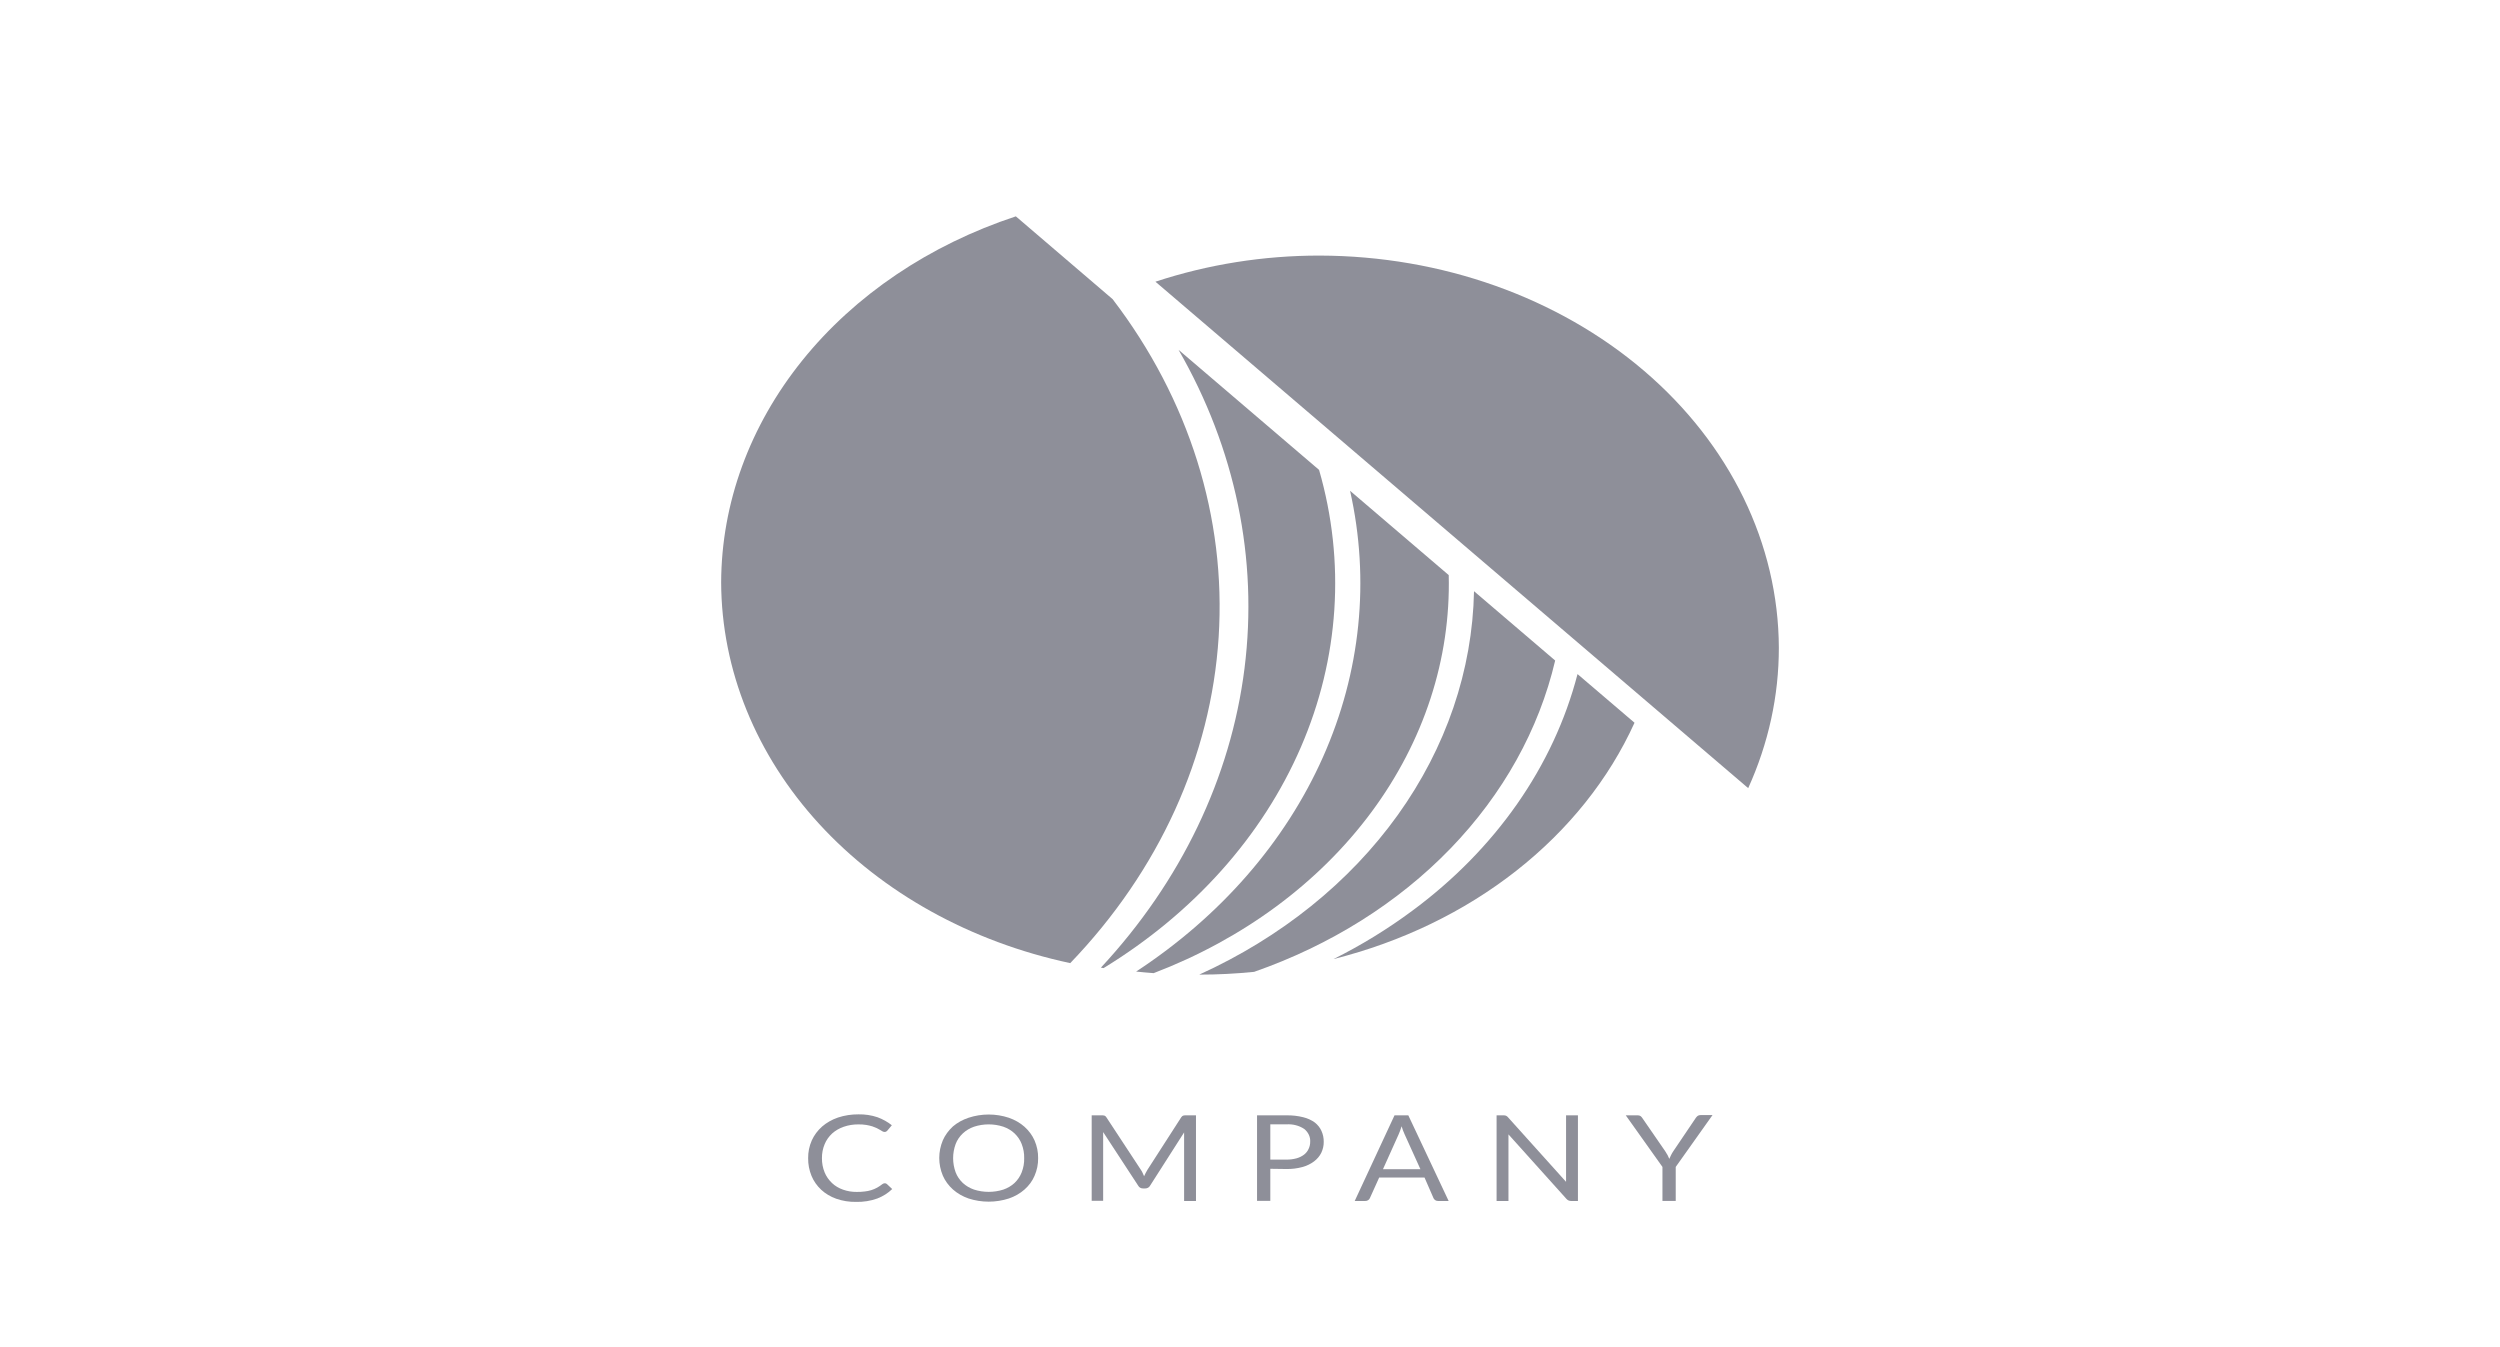
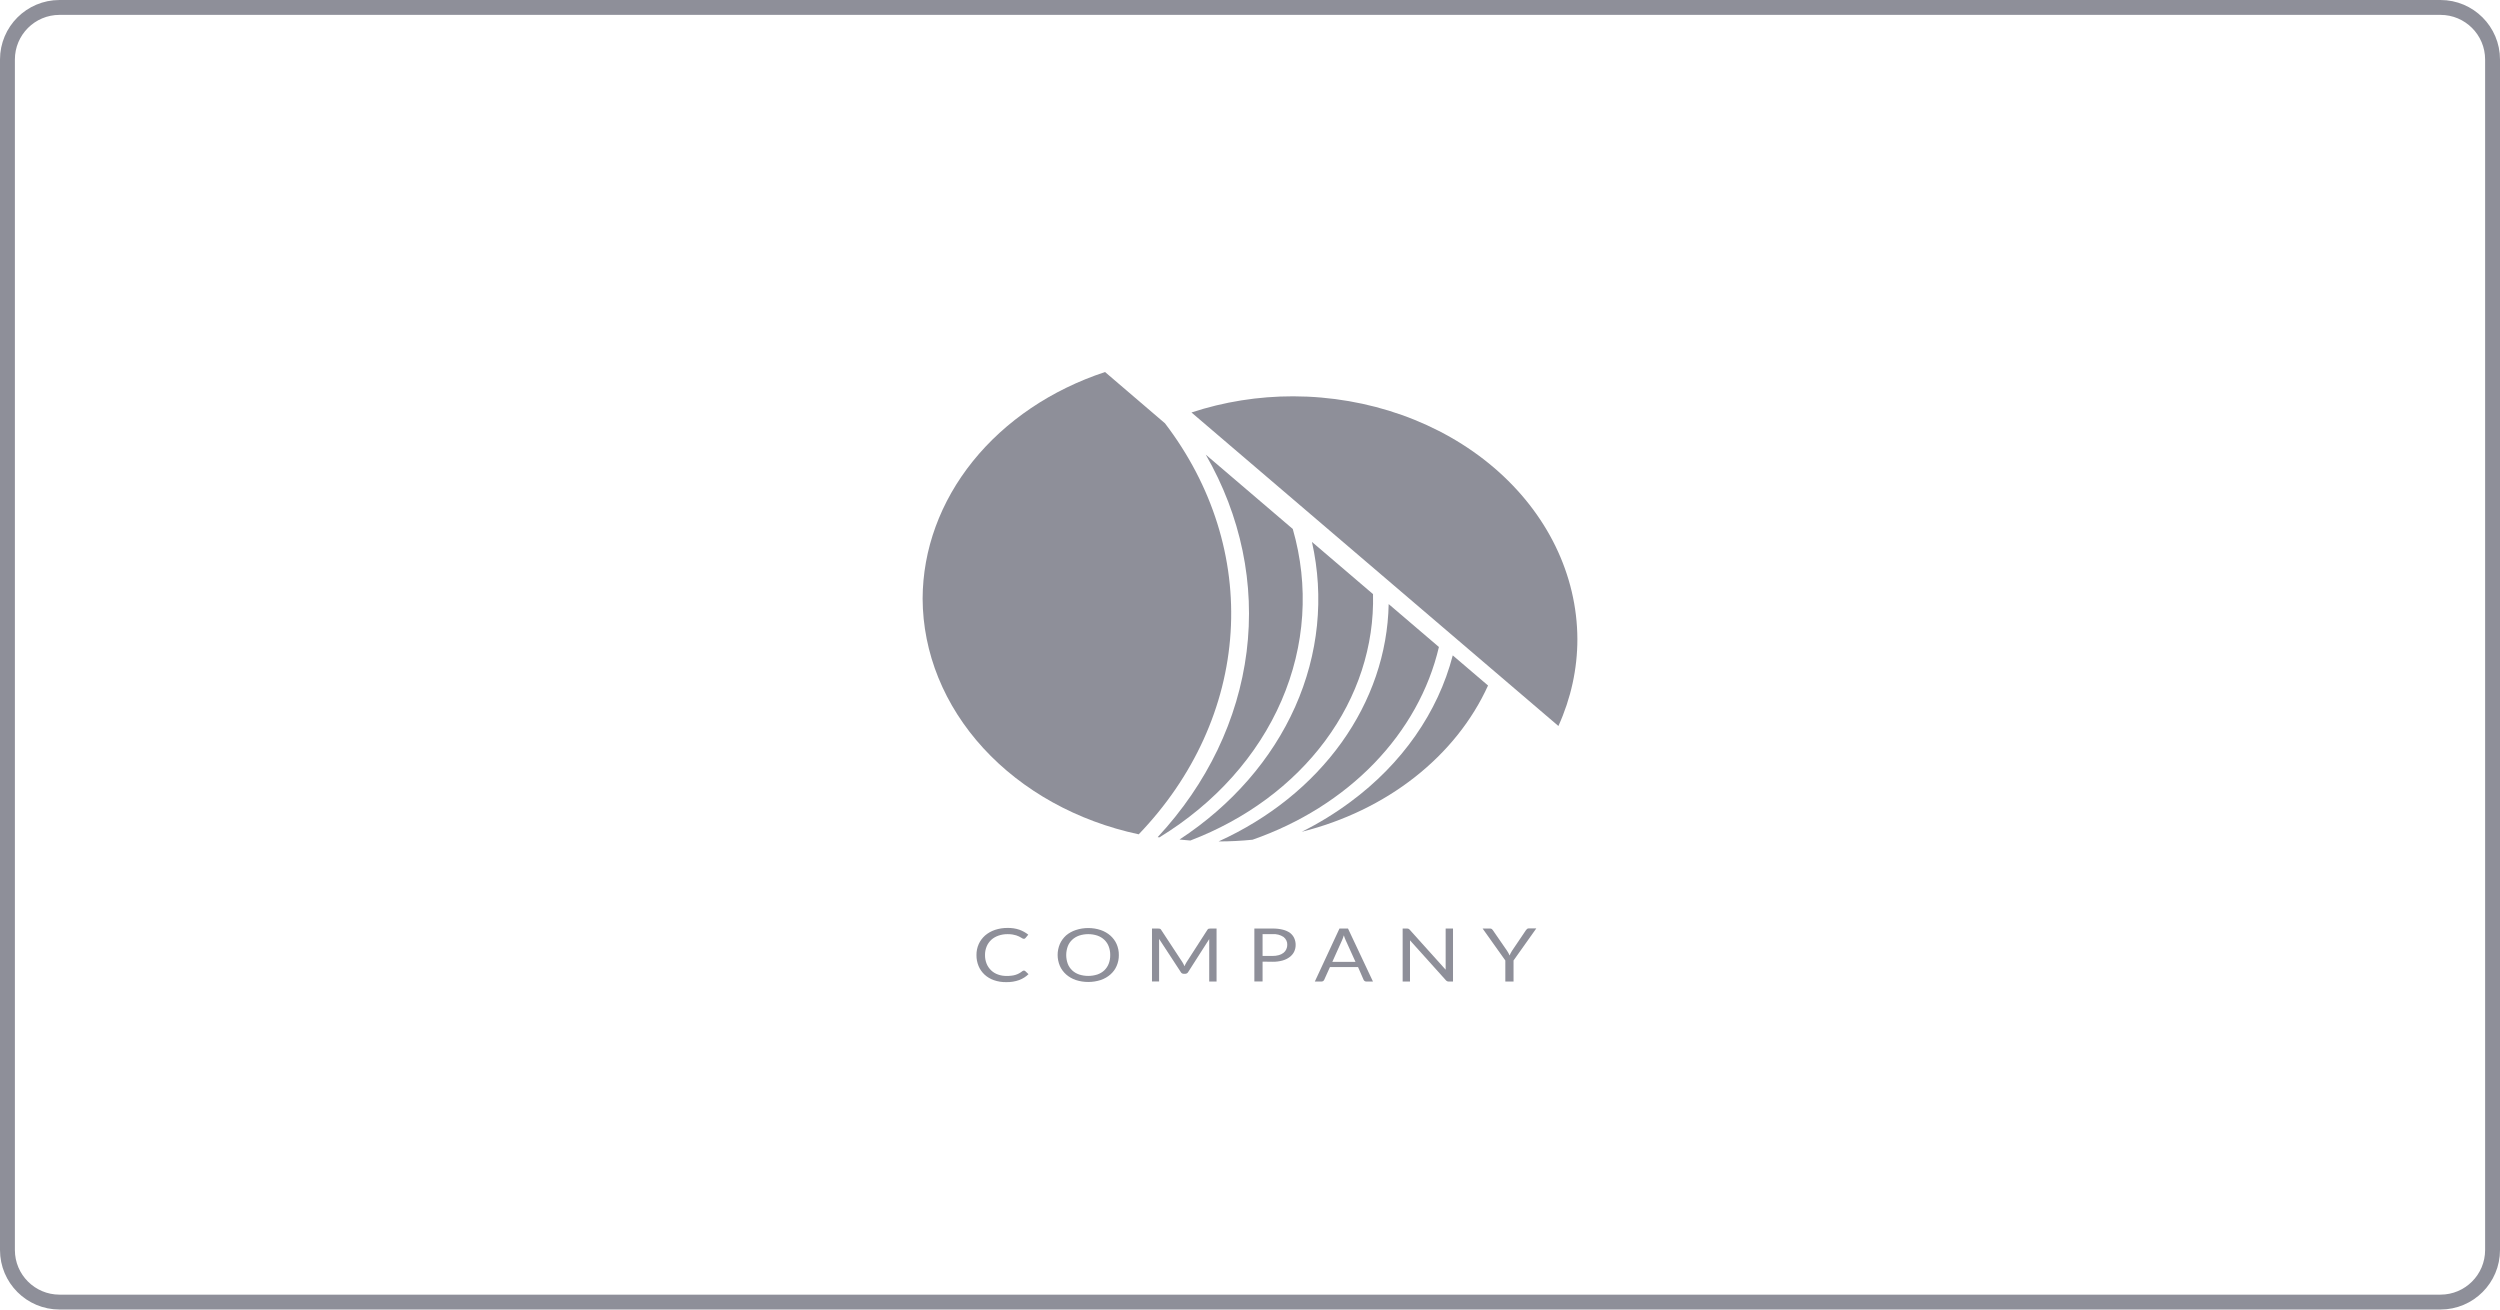
- <svg xmlns="http://www.w3.org/2000/svg" width="104" height="56" viewBox="0 0 104 56" fill="none">
-   <path d="M36.81 49.223C36.826 49.224 36.842 49.227 36.856 49.232C36.871 49.238 36.884 49.246 36.895 49.256L37.116 49.464C36.945 49.632 36.733 49.766 36.495 49.858C36.217 49.958 35.916 50.006 35.615 49.999C35.331 50.004 35.049 49.959 34.786 49.867C34.55 49.783 34.337 49.656 34.163 49.495C33.985 49.328 33.848 49.132 33.76 48.919C33.663 48.682 33.615 48.432 33.619 48.181C33.615 47.928 33.666 47.677 33.771 47.44C33.867 47.226 34.013 47.03 34.199 46.864C34.387 46.702 34.612 46.574 34.861 46.489C35.133 46.399 35.422 46.355 35.714 46.357C35.985 46.352 36.254 46.393 36.506 46.478C36.725 46.559 36.925 46.671 37.1 46.81L36.915 47.032C36.902 47.047 36.886 47.061 36.868 47.072C36.846 47.085 36.82 47.091 36.793 47.089C36.765 47.087 36.737 47.079 36.713 47.065L36.614 47.006L36.476 46.931C36.416 46.903 36.354 46.878 36.291 46.857C36.209 46.832 36.125 46.813 36.04 46.798C35.931 46.781 35.821 46.773 35.711 46.775C35.501 46.773 35.293 46.806 35.098 46.874C34.917 46.937 34.753 47.031 34.618 47.152C34.48 47.281 34.374 47.431 34.306 47.596C34.228 47.783 34.19 47.981 34.193 48.181C34.19 48.383 34.228 48.584 34.306 48.775C34.373 48.938 34.478 49.088 34.613 49.216C34.739 49.336 34.896 49.429 35.071 49.49C35.251 49.554 35.444 49.586 35.639 49.584C35.752 49.586 35.865 49.579 35.976 49.565C36.158 49.546 36.333 49.492 36.487 49.407C36.564 49.364 36.637 49.315 36.705 49.261C36.733 49.238 36.771 49.224 36.81 49.223Z" fill="#8E8F99" />
-   <path d="M43.186 48.18C43.19 48.431 43.139 48.679 43.037 48.914C42.947 49.127 42.805 49.321 42.621 49.483C42.437 49.646 42.215 49.773 41.969 49.857C41.428 50.033 40.831 50.033 40.291 49.857C40.046 49.772 39.825 49.644 39.642 49.482C39.458 49.317 39.315 49.121 39.222 48.907C39.023 48.432 39.023 47.912 39.222 47.437C39.316 47.223 39.459 47.027 39.642 46.859C39.827 46.702 40.048 46.58 40.291 46.499C40.83 46.319 41.429 46.319 41.969 46.499C42.214 46.584 42.436 46.711 42.62 46.874C42.802 47.038 42.944 47.231 43.037 47.442C43.139 47.678 43.19 47.928 43.186 48.18ZM42.606 48.18C42.611 47.98 42.575 47.781 42.502 47.591C42.44 47.428 42.339 47.278 42.206 47.15C42.077 47.028 41.917 46.933 41.74 46.871C41.347 46.742 40.912 46.742 40.52 46.871C40.342 46.933 40.183 47.028 40.053 47.15C39.918 47.277 39.817 47.427 39.755 47.591C39.615 47.975 39.615 48.386 39.755 48.77C39.817 48.933 39.919 49.083 40.053 49.211C40.183 49.331 40.342 49.426 40.52 49.487C40.913 49.613 41.346 49.613 41.74 49.487C41.917 49.426 42.077 49.331 42.206 49.211C42.339 49.083 42.439 48.932 42.502 48.77C42.576 48.58 42.611 48.38 42.606 48.18Z" fill="#8E8F99" />
-   <path d="M47.536 48.799L47.594 48.931C47.617 48.884 47.636 48.841 47.658 48.799C47.679 48.754 47.703 48.711 47.73 48.669L49.14 46.478C49.168 46.44 49.193 46.417 49.22 46.41C49.258 46.4 49.297 46.396 49.336 46.398H49.753V49.961H49.259V47.341C49.259 47.308 49.259 47.27 49.259 47.23C49.256 47.19 49.256 47.149 49.259 47.108L47.84 49.329C47.822 49.363 47.793 49.391 47.757 49.41C47.721 49.43 47.679 49.44 47.636 49.44H47.556C47.513 49.441 47.471 49.431 47.434 49.411C47.398 49.391 47.369 49.363 47.352 49.329L45.891 47.094C45.891 47.136 45.891 47.179 45.891 47.221C45.891 47.264 45.891 47.301 45.891 47.334V49.954H45.414V46.398H45.831C45.87 46.396 45.909 46.4 45.947 46.41C45.981 46.424 46.008 46.448 46.024 46.478L47.465 48.671C47.493 48.712 47.517 48.755 47.536 48.799Z" fill="#8E8F99" />
-   <path d="M52.845 48.622V49.956H52.293V46.398H53.524C53.756 46.394 53.988 46.42 54.211 46.476C54.39 46.519 54.555 46.594 54.697 46.697C54.819 46.794 54.914 46.913 54.973 47.046C55.038 47.191 55.07 47.346 55.067 47.502C55.069 47.658 55.034 47.812 54.965 47.957C54.898 48.093 54.796 48.215 54.666 48.313C54.525 48.42 54.358 48.5 54.178 48.549C53.963 48.607 53.738 48.635 53.513 48.631L52.845 48.622ZM52.845 48.24H53.513C53.658 48.241 53.802 48.223 53.941 48.185C54.055 48.153 54.16 48.1 54.25 48.032C54.333 47.967 54.397 47.886 54.437 47.796C54.483 47.701 54.505 47.599 54.504 47.497C54.51 47.398 54.491 47.299 54.448 47.207C54.405 47.115 54.34 47.032 54.255 46.964C54.044 46.823 53.779 46.755 53.513 46.773H52.845V48.24Z" fill="#8E8F99" />
-   <path d="M60.264 49.961H59.828C59.785 49.963 59.742 49.951 59.707 49.928C59.676 49.906 59.651 49.878 59.635 49.846L59.26 48.985H57.374L56.985 49.846C56.971 49.877 56.947 49.905 56.916 49.926C56.881 49.95 56.837 49.963 56.792 49.961H56.356L58.012 46.398H58.586L60.264 49.961ZM57.532 48.638H59.089L58.432 47.188C58.381 47.078 58.34 46.967 58.307 46.853L58.244 47.039C58.225 47.096 58.203 47.148 58.183 47.19L57.532 48.638Z" fill="#8E8F99" />
-   <path d="M62.65 46.414C62.682 46.429 62.711 46.451 62.732 46.478L65.148 49.164C65.148 49.122 65.148 49.079 65.148 49.039C65.148 48.999 65.148 48.959 65.148 48.921V46.398H65.642V49.961H65.366C65.326 49.962 65.288 49.955 65.252 49.94C65.218 49.923 65.188 49.901 65.164 49.874L62.752 47.19C62.754 47.231 62.754 47.272 62.752 47.313C62.752 47.353 62.752 47.388 62.752 47.421V49.961H62.258V46.398H62.55C62.584 46.397 62.618 46.402 62.65 46.414Z" fill="#8E8F99" />
-   <path d="M69.71 48.544V49.959H69.158V48.544L67.632 46.398H68.126C68.168 46.395 68.211 46.406 68.245 46.428C68.275 46.451 68.3 46.478 68.319 46.508L69.274 47.893C69.313 47.952 69.346 48.006 69.374 48.058C69.401 48.11 69.423 48.159 69.443 48.209L69.514 48.056C69.541 47.999 69.573 47.945 69.608 47.893L70.549 46.499C70.569 46.471 70.594 46.446 70.621 46.423C70.654 46.399 70.697 46.386 70.74 46.388H71.24L69.71 48.544Z" fill="#8E8F99" />
-   <path d="M47.263 40.417C47.503 40.443 47.746 40.464 47.992 40.483C51.717 39.059 54.867 36.73 57.051 33.784C59.234 30.839 60.353 27.41 60.267 23.924L56.163 20.417C56.997 24.128 56.607 27.964 55.035 31.496C53.463 35.028 50.772 38.117 47.263 40.417Z" fill="#8E8F99" />
-   <path d="M45.797 40.254L45.908 40.273C49.658 37.981 52.517 34.781 54.115 31.086C55.714 27.391 55.978 23.372 54.873 19.547L49.027 14.552C51.392 18.658 52.344 23.253 51.772 27.803C51.2 32.353 49.128 36.67 45.797 40.254Z" fill="#8E8F99" />
-   <path d="M65.625 28.042C64.632 31.872 62.219 35.326 58.746 37.891C57.732 38.644 56.638 39.316 55.478 39.896C58.306 39.185 60.906 37.93 63.076 36.225C65.246 34.521 66.93 32.414 67.996 30.066L65.625 28.042Z" fill="#8E8F99" />
-   <path d="M64.695 27.478L61.319 24.594C61.254 27.883 60.16 31.096 58.15 33.901C56.14 36.706 53.287 39 49.888 40.544H49.905C50.662 40.544 51.419 40.505 52.171 40.429C55.347 39.321 58.154 37.559 60.339 35.299C62.524 33.039 64.021 30.352 64.695 27.478Z" fill="#8E8F99" />
-   <path d="M46.286 12.446L42.259 9C38.658 10.189 35.562 12.278 33.375 14.995C31.188 17.713 30.011 20.931 30 24.229V24.229C30.014 27.872 31.449 31.409 34.079 34.277C36.71 37.145 40.385 39.182 44.522 40.066C48.216 36.221 50.379 31.469 50.696 26.502C51.013 21.535 49.468 16.611 46.286 12.446Z" fill="#8E8F99" />
-   <path d="M74 26.948C73.985 22.625 71.969 18.482 68.391 15.425C64.813 12.368 59.964 10.645 54.904 10.632C52.566 10.63 50.247 10.999 48.066 11.719L72.725 32.787C73.569 30.925 74.001 28.945 74 26.948Z" fill="#8E8F99" />
+ <svg xmlns="http://www.w3.org/2000/svg" width="168" height="88" viewBox="0 0 168 88" fill="none">
+   <g id="Client 3">
+     <rect id="Rectangle 9" x="0.5" y="0.5" width="167" height="87" rx="3.5" stroke="#8E8F99" />
+     <g id="Logo">
+       <g id="group">
+         <g id="Object">
+           <path id="Vector" d="M68.81 65.223C68.826 65.224 68.842 65.227 68.856 65.232C68.871 65.238 68.884 65.246 68.895 65.256L69.116 65.464C68.945 65.632 68.733 65.766 68.495 65.858C68.217 65.958 67.916 66.006 67.615 65.999C67.331 66.004 67.049 65.959 66.787 65.867C66.55 65.783 66.337 65.656 66.163 65.495C65.985 65.328 65.848 65.132 65.76 64.919C65.663 64.682 65.615 64.432 65.619 64.181C65.615 63.928 65.666 63.677 65.771 63.44C65.867 63.226 66.013 63.03 66.198 62.864C66.387 62.702 66.612 62.574 66.861 62.489C67.133 62.399 67.422 62.355 67.714 62.357C67.985 62.352 68.254 62.393 68.506 62.478C68.725 62.559 68.925 62.671 69.1 62.81L68.915 63.032C68.902 63.047 68.886 63.061 68.868 63.072C68.846 63.085 68.82 63.091 68.793 63.089C68.765 63.087 68.737 63.079 68.713 63.065L68.614 63.006L68.476 62.931C68.416 62.903 68.354 62.878 68.291 62.857C68.209 62.832 68.125 62.813 68.04 62.798C67.931 62.781 67.821 62.773 67.711 62.775C67.501 62.773 67.293 62.806 67.098 62.874C66.917 62.937 66.753 63.031 66.618 63.152C66.481 63.281 66.374 63.431 66.306 63.596C66.228 63.783 66.19 63.981 66.193 64.181C66.19 64.383 66.228 64.584 66.306 64.775C66.374 64.938 66.478 65.088 66.613 65.216C66.739 65.336 66.896 65.43 67.071 65.49C67.251 65.554 67.444 65.586 67.639 65.584C67.752 65.586 67.865 65.579 67.976 65.565C68.158 65.546 68.333 65.492 68.487 65.407C68.564 65.364 68.637 65.315 68.705 65.261C68.733 65.238 68.771 65.224 68.81 65.223Z" fill="#8E8F99" />
+           <path id="Vector_2" d="M75.186 64.18C75.19 64.43 75.139 64.679 75.037 64.914C74.947 65.127 74.805 65.321 74.621 65.483C74.437 65.646 74.215 65.773 73.969 65.857C73.428 66.033 72.831 66.033 72.291 65.857C72.046 65.772 71.825 65.644 71.642 65.482C71.458 65.317 71.315 65.121 71.222 64.907C71.023 64.432 71.023 63.912 71.222 63.437C71.317 63.223 71.459 63.027 71.642 62.859C71.827 62.702 72.048 62.58 72.291 62.499C72.83 62.319 73.429 62.319 73.969 62.499C74.214 62.584 74.436 62.711 74.62 62.874C74.802 63.038 74.944 63.231 75.037 63.442C75.139 63.678 75.19 63.928 75.186 64.18ZM74.606 64.18C74.611 63.98 74.575 63.781 74.502 63.591C74.44 63.428 74.339 63.278 74.206 63.15C74.077 63.028 73.917 62.933 73.74 62.871C73.347 62.742 72.912 62.742 72.52 62.871C72.342 62.933 72.183 63.028 72.053 63.15C71.918 63.277 71.817 63.427 71.755 63.591C71.615 63.975 71.615 64.386 71.755 64.77C71.817 64.933 71.919 65.083 72.053 65.211C72.183 65.332 72.342 65.426 72.52 65.487C72.913 65.613 73.346 65.613 73.74 65.487C73.917 65.426 74.077 65.332 74.206 65.211C74.339 65.083 74.439 64.933 74.502 64.77C74.576 64.58 74.611 64.38 74.606 64.18Z" fill="#8E8F99" />
+           <path id="Vector_3" d="M79.537 64.799L79.594 64.931C79.617 64.884 79.636 64.841 79.658 64.799C79.679 64.754 79.703 64.711 79.73 64.669L81.14 62.478C81.168 62.44 81.193 62.417 81.22 62.41C81.258 62.4 81.297 62.396 81.336 62.398H81.753V65.961H81.259V63.341C81.259 63.308 81.259 63.27 81.259 63.23C81.256 63.19 81.256 63.149 81.259 63.108L79.84 65.329C79.822 65.363 79.793 65.391 79.757 65.41C79.721 65.43 79.679 65.44 79.636 65.44H79.556C79.513 65.441 79.471 65.43 79.434 65.411C79.398 65.391 79.369 65.363 79.352 65.329L77.891 63.094C77.891 63.136 77.891 63.179 77.891 63.221C77.891 63.264 77.891 63.301 77.891 63.334V65.954H77.414V62.398H77.831C77.87 62.396 77.909 62.4 77.947 62.41C77.981 62.424 78.008 62.448 78.024 62.478L79.465 64.671C79.493 64.712 79.517 64.754 79.537 64.799Z" fill="#8E8F99" />
+           <path id="Vector_4" d="M84.845 64.622V65.956H84.293V62.398H85.524C85.756 62.394 85.988 62.42 86.211 62.476C86.39 62.519 86.555 62.594 86.697 62.697C86.82 62.794 86.914 62.913 86.973 63.046C87.038 63.191 87.07 63.346 87.067 63.502C87.069 63.658 87.034 63.812 86.965 63.957C86.898 64.093 86.796 64.215 86.666 64.313C86.525 64.42 86.358 64.5 86.178 64.549C85.963 64.607 85.738 64.635 85.513 64.631L84.845 64.622ZM84.845 64.24H85.513C85.658 64.241 85.802 64.223 85.941 64.185C86.055 64.153 86.16 64.1 86.25 64.032C86.333 63.967 86.397 63.886 86.437 63.796C86.483 63.701 86.505 63.599 86.504 63.497C86.51 63.398 86.491 63.299 86.448 63.207C86.405 63.115 86.34 63.032 86.255 62.964C86.044 62.823 85.779 62.755 85.513 62.773H84.845V64.24Z" fill="#8E8F99" />
+           <path id="Vector_5" d="M92.264 65.961H91.828C91.785 65.963 91.742 65.951 91.707 65.928C91.676 65.906 91.651 65.878 91.635 65.846L91.26 64.985H89.374L88.985 65.846C88.971 65.877 88.947 65.905 88.916 65.926C88.881 65.95 88.837 65.963 88.792 65.961H88.356L90.012 62.398H90.586L92.264 65.961ZM89.532 64.638H91.089L90.432 63.188C90.381 63.078 90.34 62.967 90.307 62.853L90.244 63.039C90.225 63.096 90.203 63.148 90.183 63.19L89.532 64.638Z" fill="#8E8F99" />
+           <path id="Vector_6" d="M94.65 62.414C94.683 62.429 94.711 62.451 94.732 62.478L97.148 65.164C97.148 65.122 97.148 65.079 97.148 65.039C97.148 64.999 97.148 64.959 97.148 64.921V62.398H97.642V65.961H97.366C97.326 65.962 97.288 65.955 97.252 65.94C97.218 65.923 97.188 65.901 97.164 65.874L94.752 63.19C94.754 63.231 94.754 63.272 94.752 63.313C94.752 63.353 94.752 63.388 94.752 63.421V65.961H94.258V62.398H94.55C94.584 62.397 94.618 62.402 94.65 62.414Z" fill="#8E8F99" />
+           <path id="Vector_7" d="M101.71 64.544V65.959H101.158V64.544L99.632 62.398H100.126C100.169 62.395 100.211 62.406 100.245 62.428C100.275 62.451 100.3 62.478 100.319 62.508L101.274 63.893C101.313 63.952 101.346 64.006 101.374 64.058C101.401 64.11 101.423 64.159 101.443 64.209L101.514 64.056C101.541 63.999 101.573 63.945 101.608 63.893L102.55 62.499C102.569 62.471 102.593 62.446 102.621 62.423C102.654 62.399 102.697 62.386 102.74 62.388H103.24L101.71 64.544Z" fill="#8E8F99" />
+           <path id="Vector_8" d="M79.263 56.417C79.503 56.443 79.746 56.464 79.992 56.483C83.716 55.059 86.867 52.73 89.051 49.784C91.234 46.839 92.353 43.41 92.267 39.924L88.163 36.417C88.997 40.128 88.607 43.964 87.035 47.496C85.463 51.028 82.772 54.117 79.263 56.417Z" fill="#8E8F99" />
+           <path id="Vector_9" d="M77.797 56.254L77.908 56.273C81.658 53.981 84.517 50.781 86.115 47.086C87.713 43.391 87.978 39.372 86.874 35.547L81.027 30.552C83.392 34.658 84.344 39.253 83.772 43.803C83.2 48.353 81.128 52.67 77.797 56.254Z" fill="#8E8F99" />
+           <path id="Vector_10" d="M97.625 44.042C96.632 47.872 94.219 51.326 90.746 53.891C89.732 54.644 88.638 55.316 87.478 55.896C90.306 55.185 92.906 53.93 95.076 52.225C97.246 50.521 98.93 48.414 99.996 46.066L97.625 44.042Z" fill="#8E8F99" />
+           <path id="Vector_11" d="M96.695 43.478L93.319 40.594C93.254 43.883 92.16 47.096 90.15 49.901C88.14 52.706 85.287 55 81.888 56.544H81.905C82.662 56.544 83.419 56.505 84.171 56.429C87.347 55.321 90.153 53.559 92.339 51.299C94.524 49.039 96.021 46.352 96.695 43.478Z" fill="#8E8F99" />
+           <path id="Vector_12" d="M78.286 28.446L74.259 25C70.658 26.189 67.562 28.278 65.375 30.995C63.188 33.713 62.011 36.931 62 40.228V40.228C62.014 43.873 63.449 47.408 66.079 50.277C68.71 53.145 72.385 55.182 76.522 56.066C80.216 52.221 82.379 47.469 82.696 42.502C83.013 37.535 81.468 32.611 78.286 28.446Z" fill="#8E8F99" />
+           <path id="Vector_13" d="M106 42.948C105.985 38.624 103.969 34.482 100.391 31.425C96.813 28.368 91.964 26.645 86.904 26.632C84.566 26.63 82.247 26.999 80.067 27.719L104.725 48.787C105.569 46.925 106.001 44.945 106 42.948Z" fill="#8E8F99" />
+         </g>
+       </g>
+     </g>
+   </g>
</svg>
